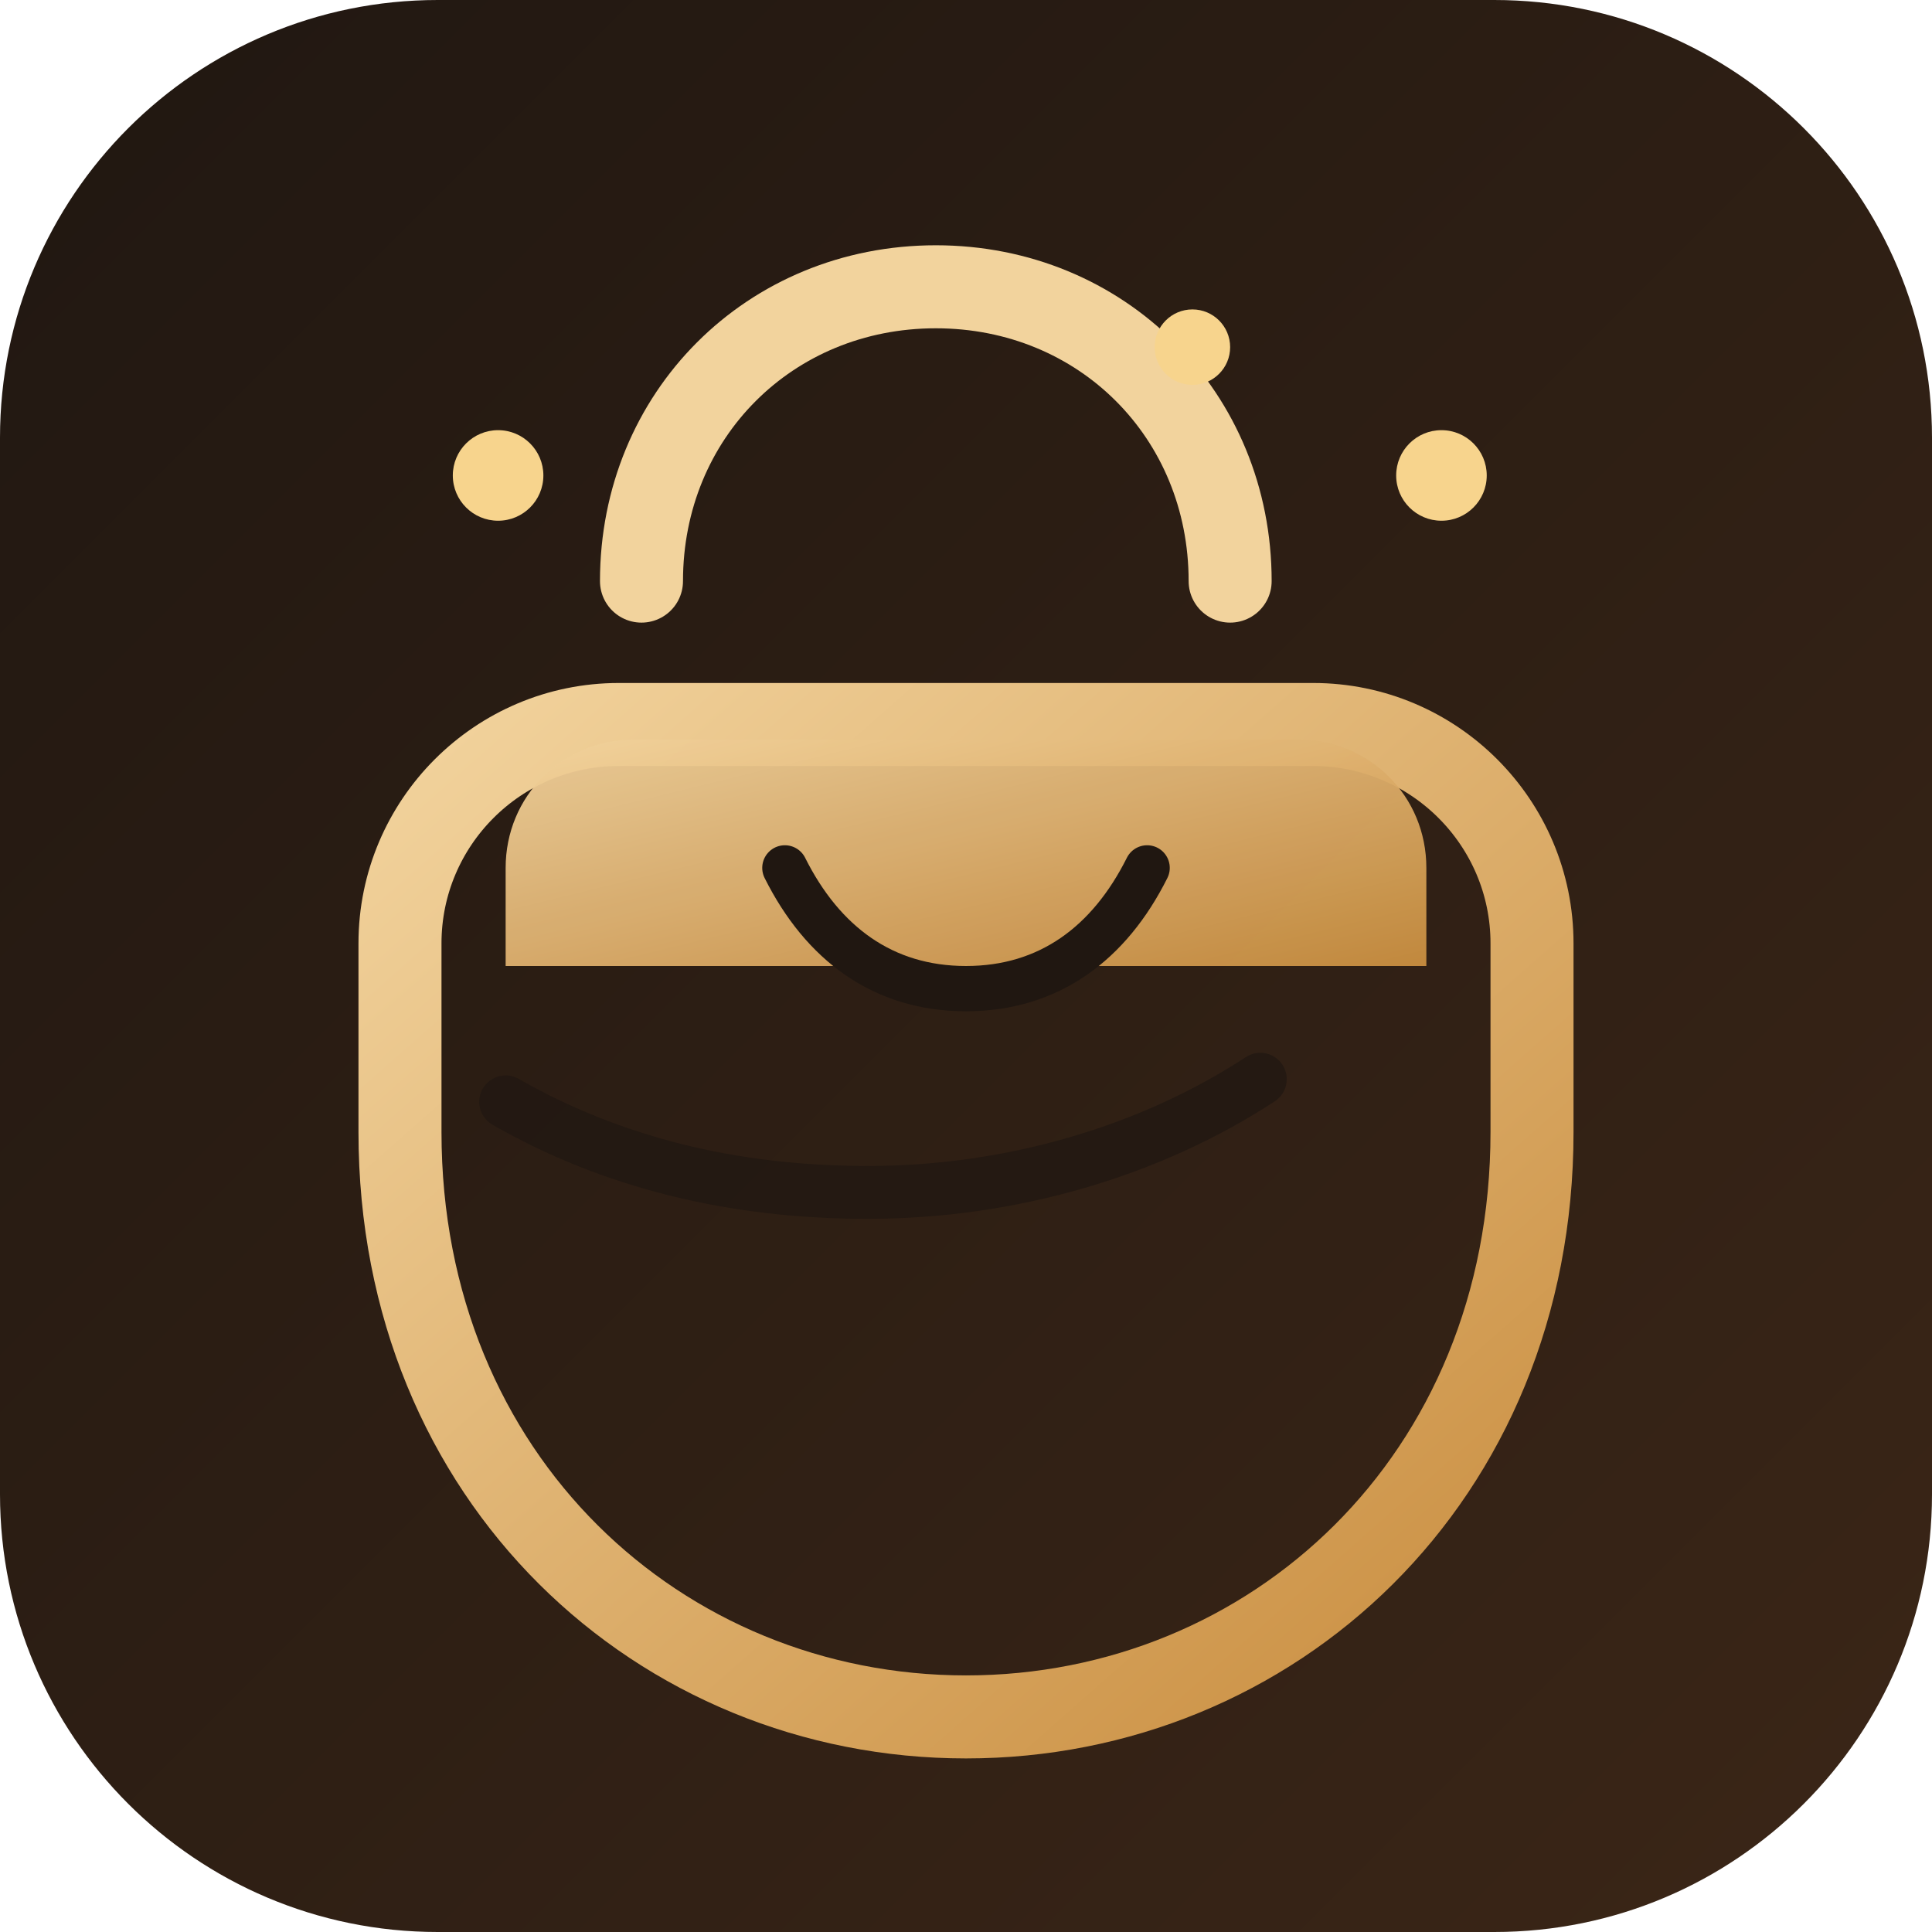
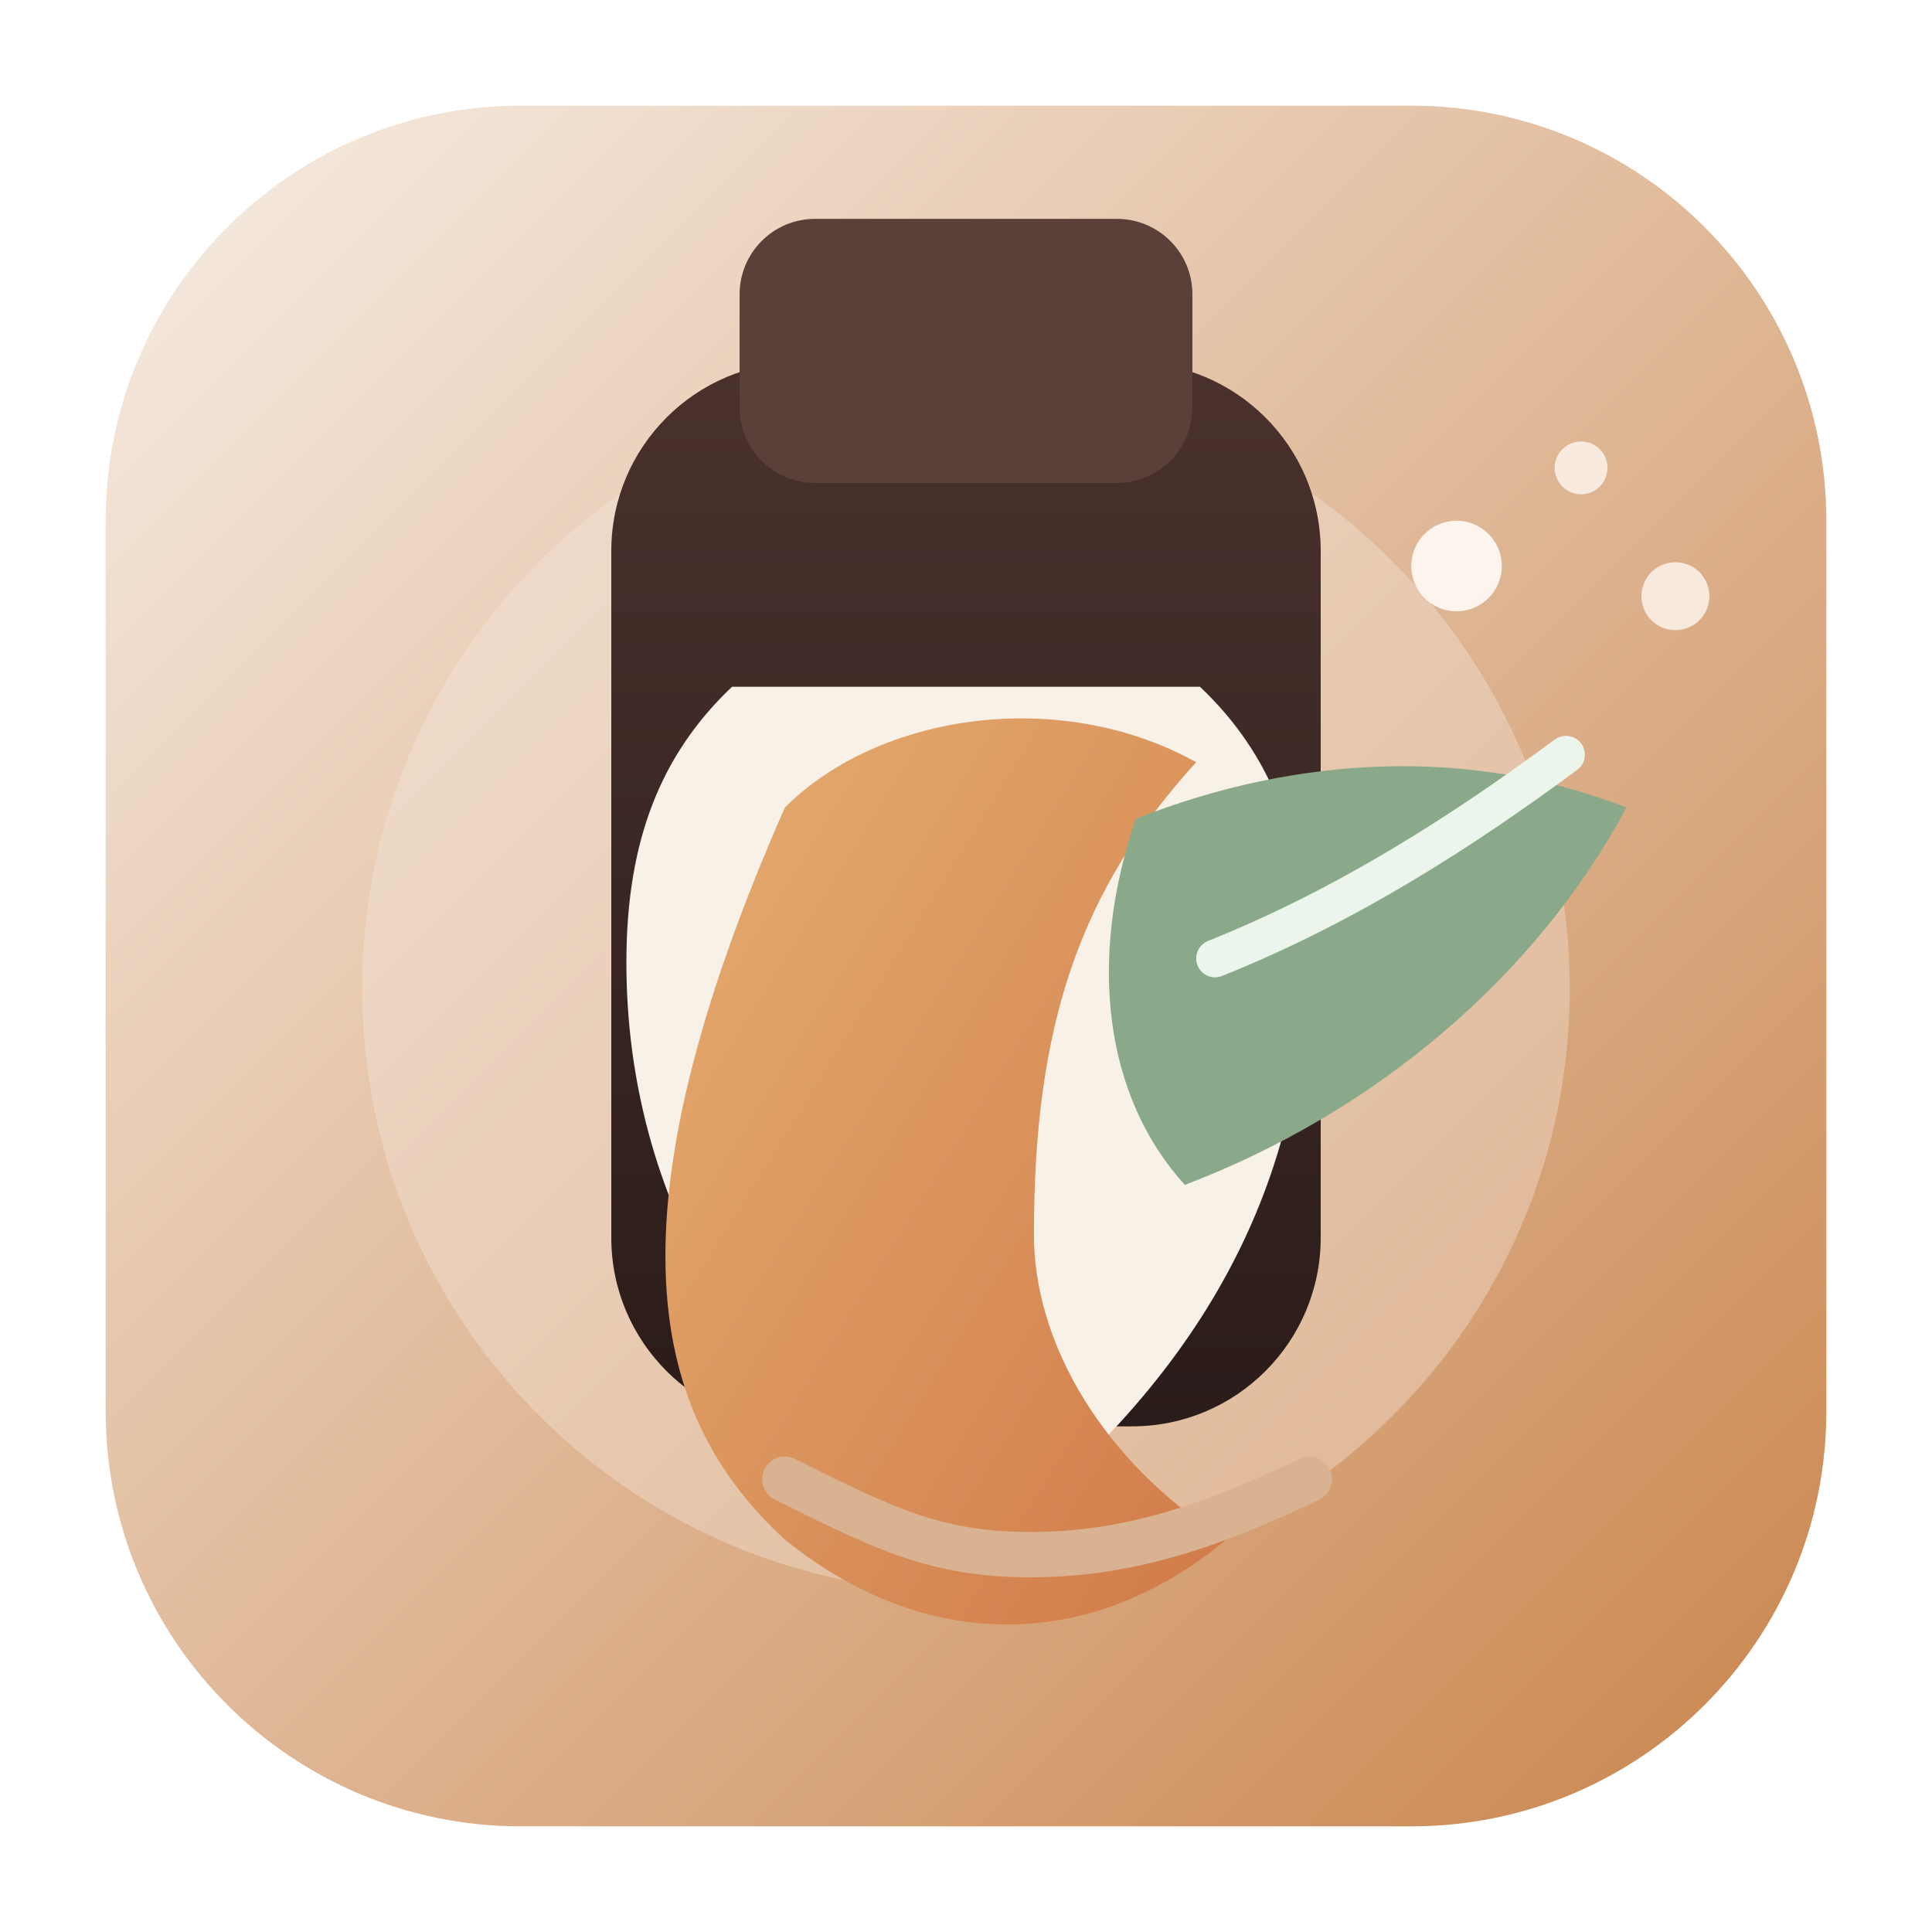
- <svg xmlns="http://www.w3.org/2000/svg" width="512" height="512" viewBox="0 0 512 512" role="img" aria-label="ScentCafe logo">
+ <svg xmlns="http://www.w3.org/2000/svg" width="512" height="512" viewBox="0 0 512 512" role="img" aria-label="ScentCafe app icon">
  <defs>
-     <linearGradient id="bg" x1="0" x2="1" y1="0" y2="1">
-       <stop offset="0%" stop-color="#201711" />
-       <stop offset="100%" stop-color="#3b2617" />
+     <linearGradient id="bg" x1="0" y1="0" x2="1" y2="1">
+       <stop offset="0%" stop-color="#F7EEE6" />
+       <stop offset="100%" stop-color="#C9844B" />
    </linearGradient>
-     <linearGradient id="gold" x1="0" x2="1" y1="0" y2="1">
-       <stop offset="0%" stop-color="#f2d39d" />
-       <stop offset="100%" stop-color="#c98d3f" />
+     <linearGradient id="bottleBody" x1="0" y1="0" x2="0" y2="1">
+       <stop offset="0%" stop-color="#4A312D" />
+       <stop offset="100%" stop-color="#2A1C1A" />
+     </linearGradient>
+     <linearGradient id="accent" x1="0" y1="0" x2="1" y2="1">
+       <stop offset="0%" stop-color="#E5AE71" />
+       <stop offset="100%" stop-color="#D17A48" />
    </linearGradient>
  </defs>
-   <rect width="512" height="512" rx="116" fill="url(#bg)" />
-   <g transform="translate(0 16)">
-     <path d="M164 176h184c32 0 58 26 58 58v50c0 92-69 155-150 155s-150-63-150-155v-50c0-32 26-58 58-58z" fill="none" stroke="url(#gold)" stroke-width="22" stroke-linecap="round" stroke-linejoin="round" />
-     <path d="M168 180h176c19 0 34 15 34 34v26H134v-26c0-19 15-34 34-34z" fill="url(#gold)" opacity="0.95" />
-     <path d="M170 138c0-44 34-78 78-78s78 34 78 78" fill="none" stroke="#f2d39d" stroke-width="22" stroke-linecap="round" />
-     <path d="M208 214c10 20 26 32 48 32s38-12 48-32" fill="none" stroke="#201711" stroke-width="12" stroke-linecap="round" />
-     <path d="M134 276c28 16 60 24 96 24 38 0 75-11 104-30" fill="none" stroke="#201711" stroke-width="14" stroke-linecap="round" opacity="0.75" />
-     <circle cx="132" cy="110" r="12" fill="#f7d48d" />
-     <circle cx="382" cy="110" r="12" fill="#f7d48d" />
-     <circle cx="316" cy="76" r="10" fill="#f7d48d" />
-   </g>
+   <rect x="28" y="28" width="456" height="456" rx="110" fill="url(#bg)" />
+   <circle cx="256" cy="262" r="160" fill="#F5E8DC" opacity="0.38" />
+   <rect x="162" y="96" width="188" height="282" rx="50" fill="url(#bottleBody)" />
+   <rect x="196" y="58" width="120" height="70" rx="20" fill="#5A4038" />
+   <path d="M194 182 C175 200, 166 223, 166 255 C166 318, 198 371, 256 413 C314 371, 346 318, 346 255 C346 223, 337 200, 318 182 L194 182 Z" fill="#F7F1E8" />
+   <path d="M208 214 C233 189, 281 182, 317 202 C286 236, 274 272, 274 327 C274 360, 297 391, 325 408 C289 438, 245 438, 208 408 C172 375, 160 323, 208 214 Z" fill="url(#accent)" />
+   <path d="M314 314 C364 295, 407 259, 431 214 C390 198, 344 200, 301 217 C288 255, 293 291, 314 314 Z" fill="#8AA88A" />
+   <path d="M322 254 C357 240, 388 220, 415 200" stroke="#ECF5EC" stroke-width="10" stroke-linecap="round" fill="none" />
+   <circle cx="386" cy="150" r="12" fill="#FFF7F2" opacity="0.95" />
+   <circle cx="419" cy="124" r="7" fill="#FFF7F2" opacity="0.8" />
+   <circle cx="444" cy="158" r="9" fill="#FFF7F2" opacity="0.8" />
+   <path d="M208 392 C234 405, 248 412, 273 412 C298 412, 320 405, 347 392" stroke="#D9B391" stroke-width="12" stroke-linecap="round" fill="none" />
</svg>
